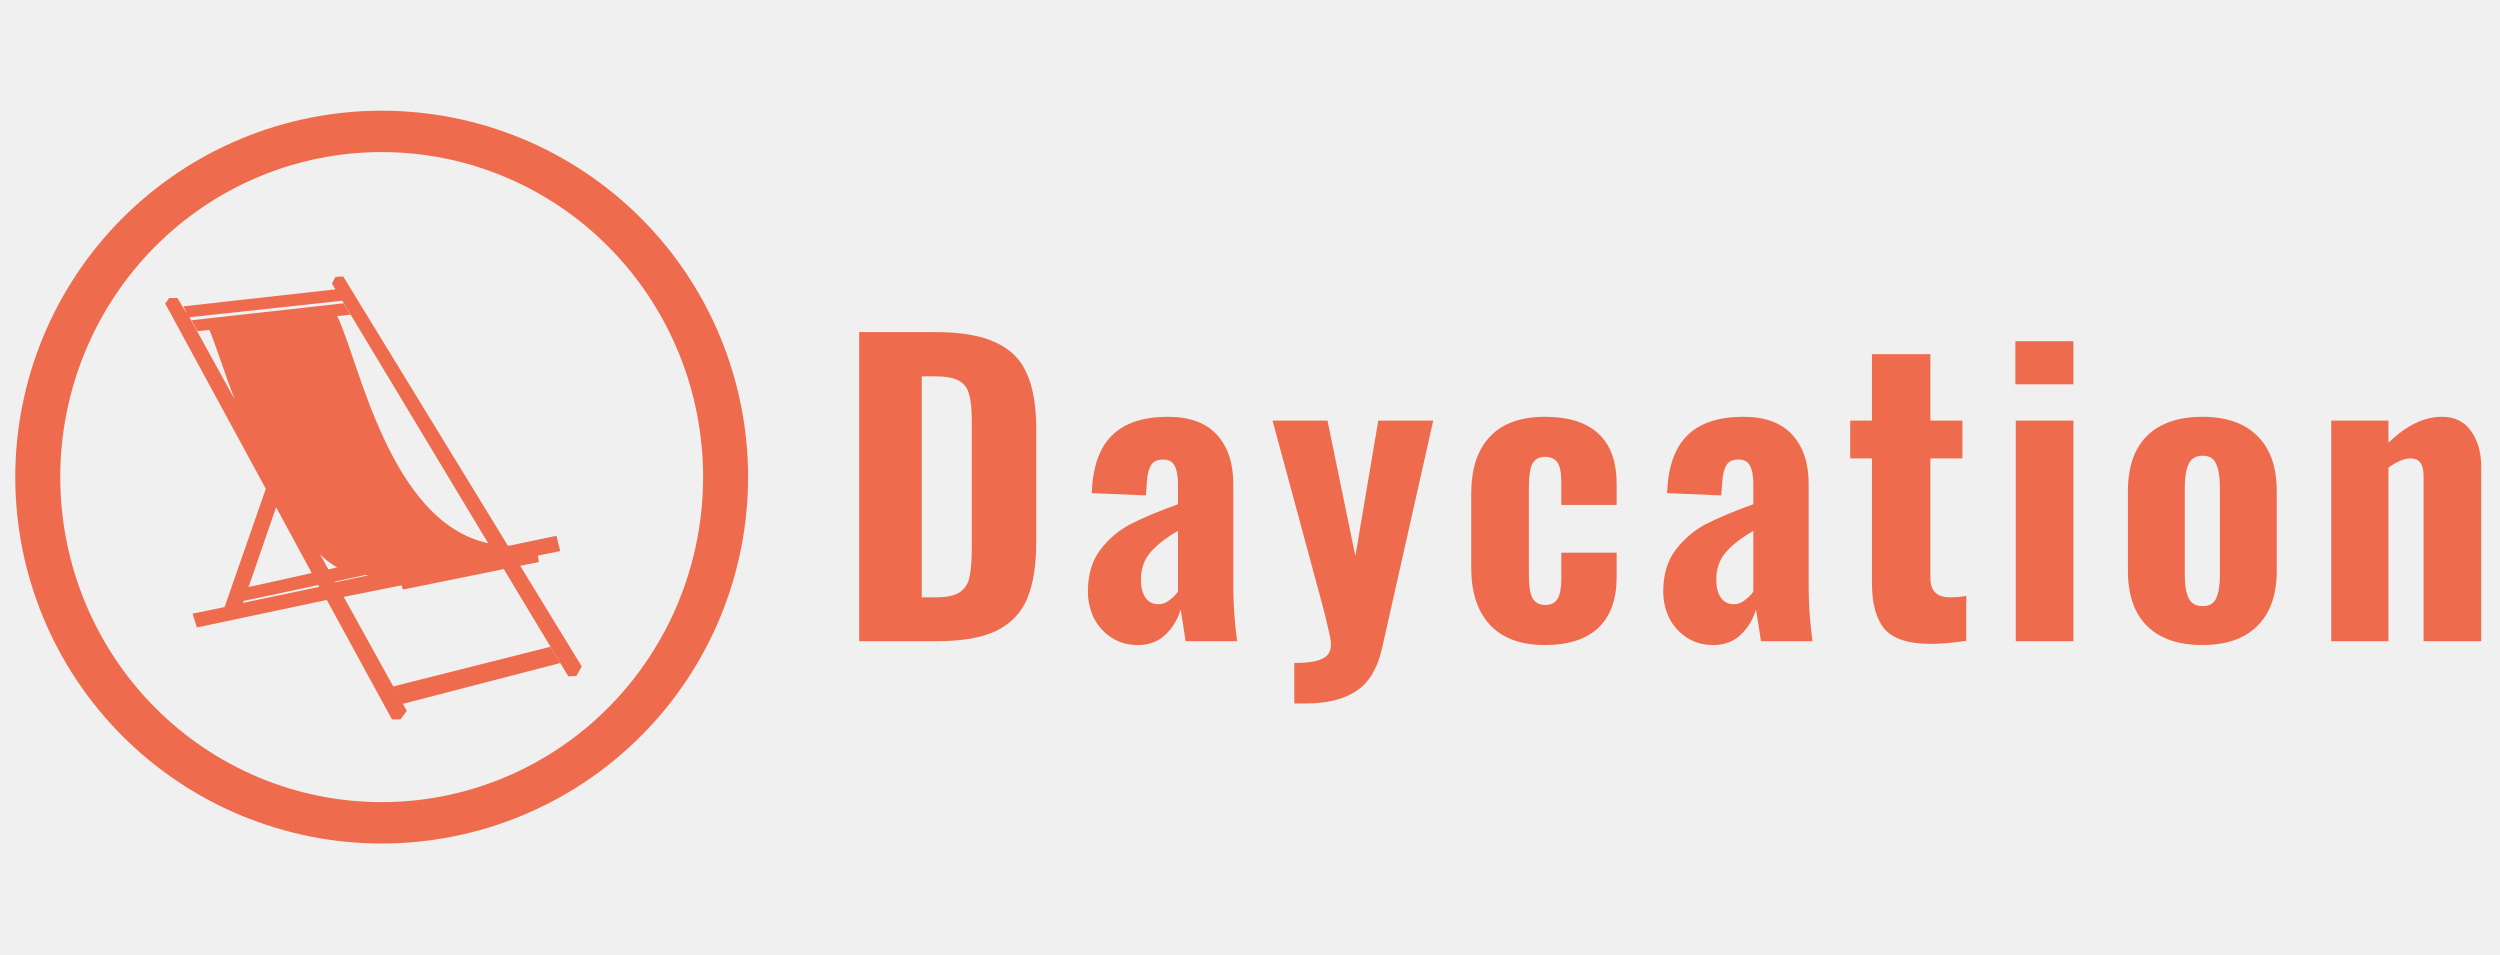
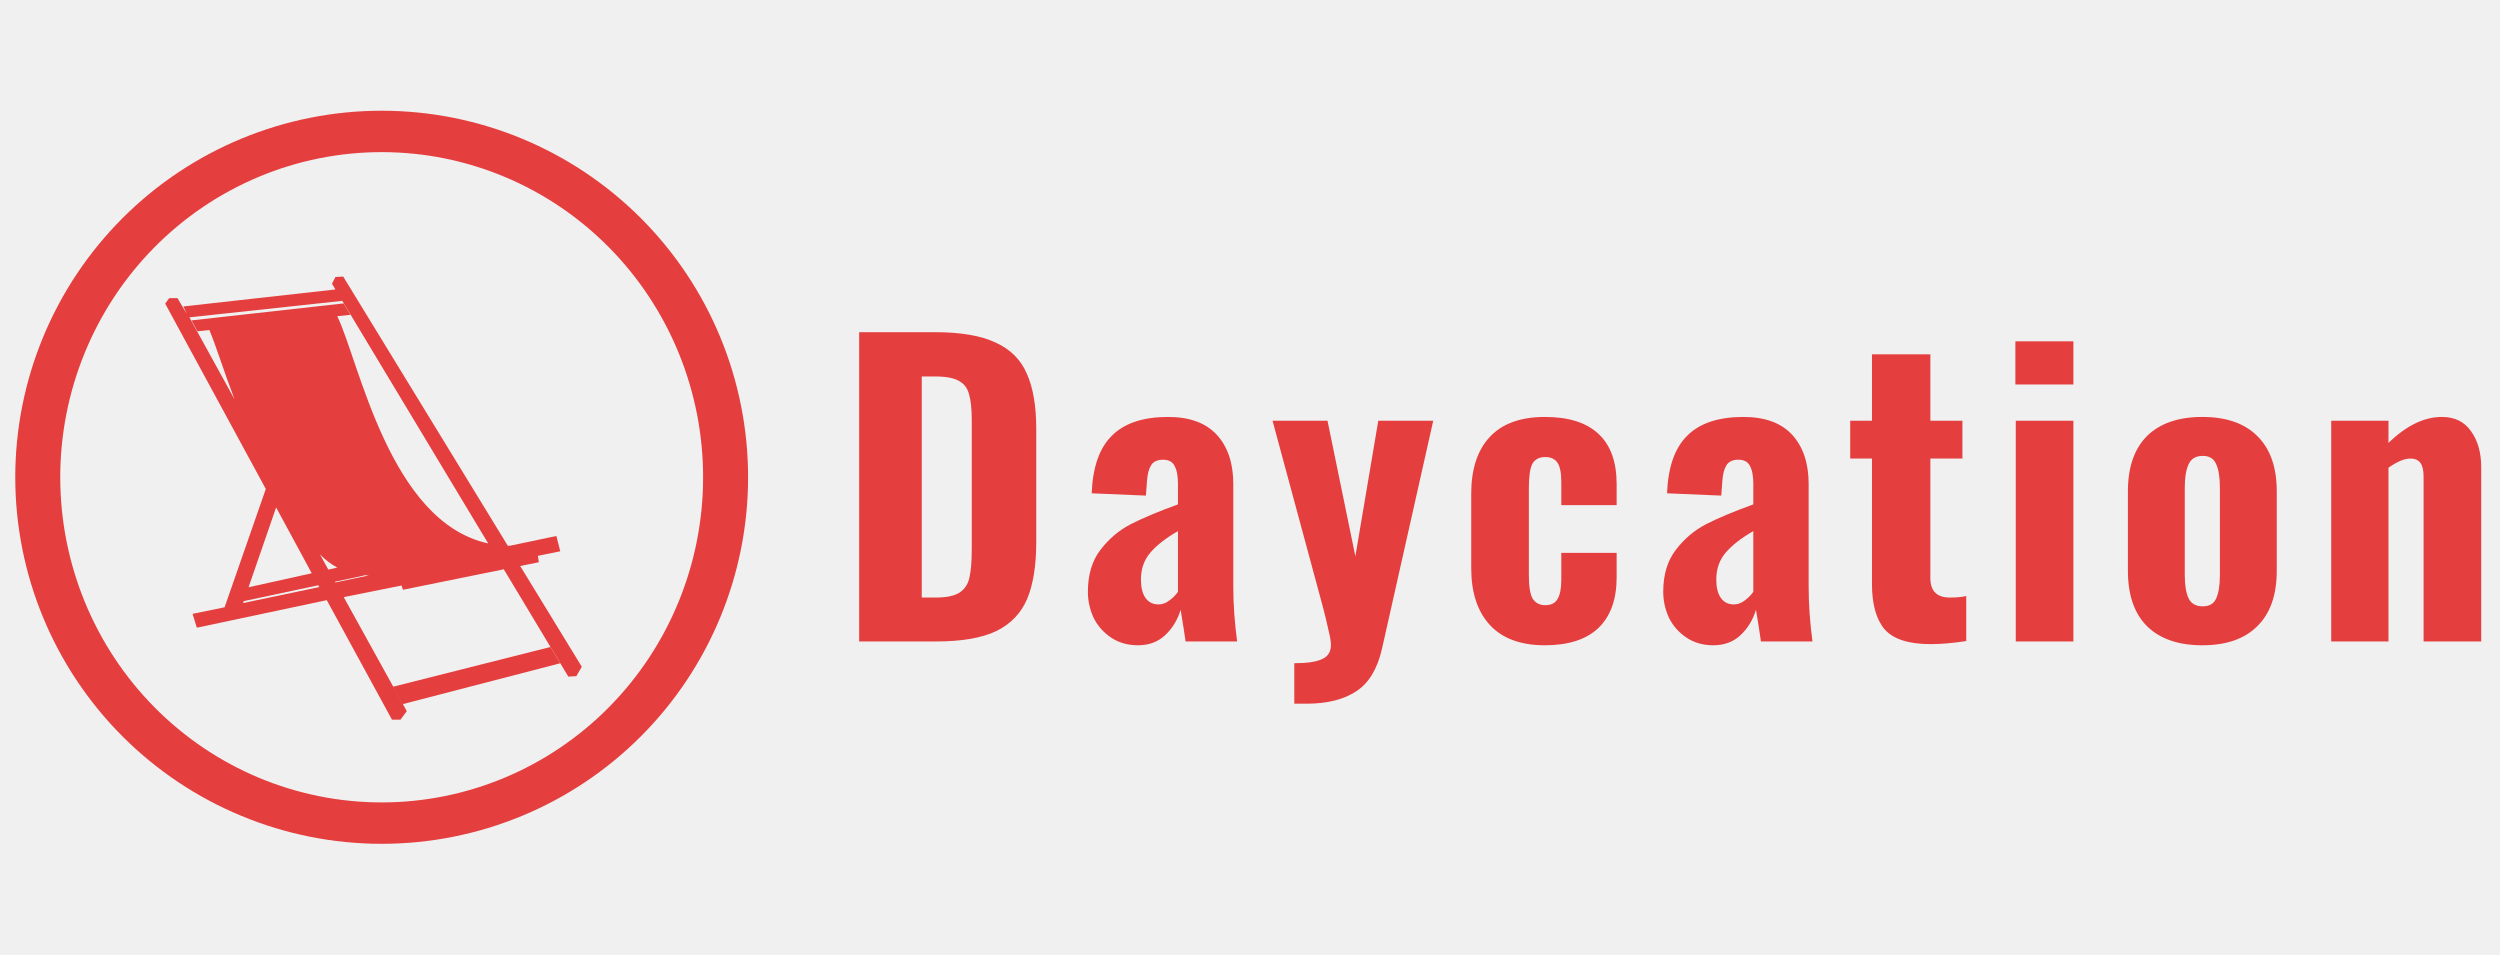
- <svg xmlns="http://www.w3.org/2000/svg" width="1310" height="500" viewBox="0 0 1310 500" fill="none">
-   <g clip-path="url(#clip0)">
-     <path d="M200.001 58C174.787 58 149.82 62.966 126.525 72.615C103.231 82.264 82.065 96.407 64.236 114.236C46.407 132.065 32.264 153.231 22.615 176.525C12.966 199.82 8 224.787 8 250.001C8 300.923 28.229 349.758 64.236 385.765C100.243 421.772 149.079 442 200.001 442C250.922 442 299.758 421.771 335.764 385.764C371.771 349.758 392 300.922 392 250.001C392 199.079 371.772 150.243 335.765 114.236C299.758 78.229 250.922 58.001 200.001 58V58ZM200.001 79.684C222.119 79.684 244.021 84.089 264.456 92.649C284.891 101.208 303.459 113.754 319.099 129.569C334.739 145.385 347.145 164.16 355.609 184.824C364.073 205.488 368.43 227.635 368.43 250.001C368.43 295.171 350.684 338.492 319.098 370.432C287.511 402.372 244.671 420.316 200.001 420.316C177.882 420.316 155.98 415.911 135.545 407.352C115.11 398.793 96.543 386.248 80.903 370.432C65.262 354.617 52.856 335.842 44.392 315.178C35.927 294.514 31.57 272.367 31.57 250.001C31.57 227.635 35.927 205.487 44.391 184.823C52.855 164.16 65.262 145.384 80.902 129.568C96.542 113.753 115.11 101.207 135.545 92.648C155.98 84.089 177.882 79.683 200.001 79.684V79.684Z" fill="#EE6C4D" />
-     <path d="M272.58 296.487L282.331 294.502C282.331 294.502 282.179 292.984 281.845 291.154L293.581 288.756L291.541 280.755L267.239 285.861C266.85 285.858 266.461 285.858 266.075 285.85L179.83 144.866L175.762 145.092L173.954 148.611L175.767 151.625L96.103 160.518L97.91 164.446L92.989 156.16H88.675L86.559 159.041L139.283 256.127C131.996 276.913 120.885 308.854 117.689 318.095L100.913 321.539L103.149 328.792L171.235 314.363L205.385 376.96H209.856L213.152 372.505L180.112 312.773L210.414 306.699C210.869 307.949 211.145 308.929 211.145 308.929L263.982 298.203L297.798 354.414L302.015 354.187L304.855 349.247L272.58 296.487ZM175.742 305.087L175.53 304.7L190.671 301.48L190.666 301.297C191.527 301.361 192.413 301.386 193.31 301.394L175.742 305.087ZM176.72 297.312L172.033 298.35L167.65 290.393C170.314 293.119 173.308 295.479 176.72 297.312ZM179.355 157.59L255.81 284.649C203.994 273.463 188.135 188.968 176.725 165.635L183.597 164.893L180.009 158.928L100.345 167.821L103.494 173.537L109.701 172.866C112.983 180.503 117.349 194.64 122.897 209.155L99.252 166.231L179.355 157.59ZM163.353 300.276L130.236 307.615C134.387 295.529 140.069 279.03 144.687 265.79L163.353 300.276ZM127.393 315.895C127.506 315.561 127.627 315.216 127.746 314.866L166.759 306.566L167.272 307.513L127.393 315.895Z" fill="#EE6C4D" />
-     <path d="M210.88 368.868L293.581 347.417L288.447 338.889L205.852 359.743L210.88 368.868Z" fill="#EE6C4D" />
-     <path d="M450.2 174H489.8C503.4 174 514 175.8 521.6 179.4C529.333 182.867 534.8 188.267 538 195.6C541.333 202.933 543 212.667 543 224.8V283.8C543 296.2 541.4 306.2 538.2 313.8C535 321.267 529.6 326.867 522 330.6C514.4 334.2 503.933 336 490.6 336H450.2V174ZM490.2 313C495.933 313 500.133 312.133 502.8 310.4C505.6 308.533 507.333 305.867 508 302.4C508.8 298.933 509.2 293.933 509.2 287.4V220.4C509.2 214.267 508.733 209.667 507.8 206.6C507 203.4 505.267 201.067 502.6 199.6C499.933 198 495.733 197.2 490 197.2H483V313H490.2ZM596.248 338C590.915 338 586.248 336.667 582.248 334C578.248 331.333 575.182 327.867 573.048 323.6C571.048 319.2 570.048 314.667 570.048 310C570.048 301.067 572.248 293.733 576.648 288C581.048 282.267 586.315 277.8 592.448 274.6C598.715 271.4 606.982 267.933 617.248 264.2V253.4C617.248 249.267 616.648 246.133 615.448 244C614.382 241.867 612.382 240.8 609.448 240.8C606.515 240.8 604.448 241.733 603.248 243.6C602.048 245.467 601.315 248.133 601.048 251.6L600.448 259.6L572.048 258.4C572.582 244.667 576.115 234.6 582.648 228.2C589.182 221.667 598.982 218.4 612.048 218.4C623.382 218.4 631.915 221.533 637.648 227.8C643.382 234.067 646.248 242.667 646.248 253.6V307.4C646.248 316.467 646.915 326 648.248 336H621.248C620.715 332.133 619.848 326.6 618.648 319.4C617.048 324.733 614.315 329.2 610.448 332.8C606.715 336.267 601.982 338 596.248 338ZM607.048 316.6C609.048 316.6 610.915 315.933 612.648 314.6C614.515 313.267 616.048 311.733 617.248 310V278.2C610.982 281.8 606.182 285.533 602.848 289.4C599.515 293.267 597.848 298 597.848 303.6C597.848 307.733 598.648 310.933 600.248 313.2C601.848 315.467 604.115 316.6 607.048 316.6ZM678.213 347.4C685.013 347.4 689.879 346.667 692.813 345.2C695.879 343.867 697.413 341.4 697.413 337.8C697.413 336.067 696.946 333.333 696.013 329.6C695.213 325.867 694.279 322 693.213 318L666.813 220.4H695.613L710.213 291.4L722.213 220.4H751.013L724.213 339.6C721.813 350.267 717.346 357.733 710.813 362C704.279 366.4 695.546 368.6 684.613 368.6H678.213V347.4ZM809.522 338C796.855 338 787.255 334.467 780.722 327.4C774.189 320.333 770.922 310.4 770.922 297.6V258.6C770.922 245.667 774.189 235.733 780.722 228.8C787.255 221.867 796.855 218.4 809.522 218.4C821.922 218.4 831.255 221.333 837.522 227.2C843.922 233.067 847.122 241.867 847.122 253.6V264.6H818.122V252.8C818.122 247.733 817.455 244.267 816.122 242.4C814.789 240.4 812.655 239.4 809.722 239.4C806.522 239.4 804.255 240.6 802.922 243C801.722 245.4 801.122 249.6 801.122 255.6V301.2C801.122 307.2 801.789 311.333 803.122 313.6C804.589 315.867 806.789 317 809.722 317C812.789 317 814.922 315.933 816.122 313.8C817.455 311.667 818.122 308.267 818.122 303.6V289.6H847.122V302.4C847.122 314 843.922 322.867 837.522 329C831.122 335 821.789 338 809.522 338ZM897.733 338C892.399 338 887.733 336.667 883.733 334C879.733 331.333 876.666 327.867 874.533 323.6C872.533 319.2 871.533 314.667 871.533 310C871.533 301.067 873.733 293.733 878.133 288C882.533 282.267 887.799 277.8 893.933 274.6C900.199 271.4 908.466 267.933 918.733 264.2V253.4C918.733 249.267 918.133 246.133 916.933 244C915.866 241.867 913.866 240.8 910.933 240.8C907.999 240.8 905.933 241.733 904.733 243.6C903.533 245.467 902.799 248.133 902.533 251.6L901.933 259.6L873.533 258.4C874.066 244.667 877.599 234.6 884.133 228.2C890.666 221.667 900.466 218.4 913.533 218.4C924.866 218.4 933.399 221.533 939.133 227.8C944.866 234.067 947.733 242.667 947.733 253.6V307.4C947.733 316.467 948.399 326 949.733 336H922.733C922.199 332.133 921.333 326.6 920.133 319.4C918.533 324.733 915.799 329.2 911.933 332.8C908.199 336.267 903.466 338 897.733 338ZM908.533 316.6C910.533 316.6 912.399 315.933 914.133 314.6C915.999 313.267 917.533 311.733 918.733 310V278.2C912.466 281.8 907.666 285.533 904.333 289.4C900.999 293.267 899.333 298 899.333 303.6C899.333 307.733 900.133 310.933 901.733 313.2C903.333 315.467 905.599 316.6 908.533 316.6ZM1011.71 337.4C1000.11 337.4 992.044 334.8 987.511 329.6C983.111 324.4 980.911 316.467 980.911 305.8V240.2H969.511V220.4H980.911V185.6H1011.51V220.4H1028.31V240.2H1011.51V302.8C1011.51 309.6 1014.91 313 1021.71 313C1025.31 313 1028.18 312.733 1030.31 312.2V335.8C1023.24 336.867 1017.04 337.4 1011.71 337.4ZM1056.06 178.8H1086.46V201.4H1056.06V178.8ZM1056.26 220.4H1086.46V336H1056.26V220.4ZM1154.02 338C1141.49 338 1131.82 334.667 1125.02 328C1118.36 321.333 1115.02 311.667 1115.02 299V257.4C1115.02 244.733 1118.36 235.067 1125.02 228.4C1131.82 221.733 1141.49 218.4 1154.02 218.4C1166.56 218.4 1176.16 221.733 1182.82 228.4C1189.62 235.067 1193.02 244.733 1193.02 257.4V299C1193.02 311.667 1189.62 321.333 1182.82 328C1176.16 334.667 1166.56 338 1154.02 338ZM1154.22 317.6C1157.69 317.6 1160.02 316.267 1161.22 313.6C1162.56 310.8 1163.22 306.667 1163.22 301.2V255.4C1163.22 249.933 1162.56 245.8 1161.22 243C1160.02 240.2 1157.69 238.8 1154.22 238.8C1150.62 238.8 1148.16 240.267 1146.82 243.2C1145.49 246 1144.82 250.067 1144.82 255.4V301.2C1144.82 306.533 1145.49 310.6 1146.82 313.4C1148.16 316.2 1150.62 317.6 1154.22 317.6ZM1221.56 220.4H1251.56V232C1260.9 222.933 1270.23 218.4 1279.56 218.4C1286.23 218.4 1291.3 220.867 1294.76 225.8C1298.36 230.733 1300.16 237.067 1300.16 244.8V336H1269.96V249.6C1269.96 246.4 1269.43 244.067 1268.36 242.6C1267.3 241 1265.5 240.2 1262.96 240.2C1259.9 240.2 1256.1 241.8 1251.56 245V336H1221.56V220.4Z" fill="#EE6C4D" />
-   </g>
-   <defs>
-     <clipPath id="clip0">
-       <rect width="1310" height="500" fill="white" />
-     </clipPath>
-   </defs>
+ <svg xmlns="http://www.w3.org/2000/svg" width="660" height="252" viewBox="0 0 660 252" fill="none">
+   <path d="M100.764 29.232C88.06 29.232 75.482 31.735 63.745 36.598C52.009 41.461 41.345 48.589 32.363 57.575C23.38 66.561 16.255 77.228 11.394 88.969C6.532 100.709 4.03 113.293 4.03 126C4.03 151.665 14.222 176.278 32.363 194.426C50.504 212.573 75.108 222.768 100.764 222.768C126.418 222.768 151.023 212.573 169.163 194.425C187.304 176.278 197.496 151.665 197.496 126C197.496 100.336 187.305 75.722 169.164 57.575C151.023 39.428 126.418 29.232 100.764 29.232ZM100.764 40.16C111.907 40.161 122.942 42.381 133.237 46.695C143.533 51.009 152.887 57.332 160.767 65.303C168.647 73.274 174.897 82.737 179.162 93.151C183.426 103.566 185.621 114.728 185.621 126C185.621 148.766 176.68 170.6 160.767 186.698C144.853 202.795 123.269 211.839 100.764 211.839C89.62 211.839 78.585 209.619 68.29 205.305C57.994 200.992 48.64 194.669 40.76 186.698C32.88 178.727 26.629 169.264 22.365 158.85C18.1 148.435 15.905 137.273 15.905 126C15.905 114.728 18.1 103.565 22.365 93.151C26.629 82.737 32.88 73.273 40.76 65.302C48.639 57.331 57.994 51.008 68.29 46.695C78.585 42.381 89.62 40.16 100.764 40.16Z" fill="#E53E3E" />
+   <path d="M137.33 149.429L142.243 148.429C142.243 148.429 142.166 147.664 141.998 146.742L147.911 145.533L146.883 141.501L134.639 144.074C134.443 144.072 134.247 144.072 134.053 144.068L90.601 73.013L88.552 73.126L87.641 74.9L88.554 76.419L48.418 80.901L49.329 82.881L46.849 78.705H44.676L43.609 80.157L70.173 129.088C66.501 139.564 60.904 155.662 59.293 160.32L50.841 162.056L51.968 165.711L86.271 158.439L103.476 189.988H105.729L107.389 187.743L90.743 157.638L106.01 154.576C106.239 155.206 106.378 155.7 106.378 155.7L132.998 150.294L150.035 178.625L152.16 178.51L153.591 176.02L137.33 149.429ZM88.541 153.764L88.435 153.569L96.063 151.946L96.06 151.854C96.494 151.886 96.941 151.899 97.392 151.903L88.541 153.764ZM89.034 149.845L86.673 150.368L84.465 146.358C85.807 147.732 87.315 148.921 89.034 149.845ZM90.362 79.425L128.881 143.463C102.775 137.825 94.785 95.24 89.037 83.48L92.499 83.106L90.691 80.1L50.555 84.582L52.142 87.463L55.269 87.124C56.922 90.974 59.122 98.099 61.917 105.414L50.004 83.78L90.362 79.425ZM82.3 151.339L65.615 155.038C67.706 148.947 70.569 140.631 72.895 133.958L82.3 151.339ZM64.182 159.211C64.239 159.043 64.3 158.869 64.36 158.692L84.016 154.509L84.274 154.987L64.182 159.211Z" fill="#E53E3E" />
+   <path d="M106.245 185.909L147.911 175.098L145.325 170.8L103.712 181.31L106.245 185.909Z" fill="#E53E3E" />
+   <path d="M226.818 87.696H246.769C253.621 87.696 258.962 88.603 262.791 90.418C266.687 92.165 269.441 94.886 271.053 98.582C272.733 102.278 273.573 107.184 273.573 113.299V143.035C273.573 149.285 272.766 154.325 271.154 158.155C269.542 161.918 266.821 164.741 262.992 166.622C259.163 168.437 253.89 169.344 247.173 169.344H226.818V87.696ZM246.971 157.752C249.859 157.752 251.975 157.315 253.319 156.442C254.73 155.501 255.603 154.157 255.939 152.41C256.342 150.662 256.544 148.142 256.544 144.85V111.082C256.544 107.99 256.308 105.672 255.838 104.126C255.435 102.514 254.562 101.338 253.218 100.598C251.875 99.792 249.759 99.389 246.87 99.389H243.344V157.752H246.971ZM300.4 170.352C297.713 170.352 295.362 169.68 293.346 168.336C291.331 166.992 289.786 165.245 288.711 163.094C287.704 160.877 287.2 158.592 287.2 156.24C287.2 151.738 288.308 148.041 290.525 145.152C292.742 142.262 295.395 140.011 298.485 138.398C301.643 136.786 305.808 135.038 310.98 133.157V127.714C310.98 125.63 310.678 124.051 310.073 122.976C309.536 121.901 308.528 121.363 307.05 121.363C305.572 121.363 304.531 121.833 303.926 122.774C303.322 123.715 302.953 125.059 302.818 126.806L302.516 130.838L288.207 130.234C288.476 123.312 290.256 118.238 293.548 115.013C296.84 111.72 301.777 110.074 308.36 110.074C314.07 110.074 318.369 111.653 321.258 114.811C324.147 117.97 325.591 122.304 325.591 127.814V154.93C325.591 159.499 325.927 164.304 326.598 169.344H312.995C312.727 167.395 312.29 164.606 311.685 160.978C310.879 163.665 309.502 165.917 307.554 167.731C305.673 169.478 303.289 170.352 300.4 170.352ZM305.841 159.566C306.849 159.566 307.789 159.23 308.662 158.558C309.603 157.886 310.375 157.113 310.98 156.24V140.213C307.823 142.027 305.405 143.909 303.725 145.858C302.046 147.806 301.206 150.192 301.206 153.014C301.206 155.097 301.609 156.71 302.415 157.853C303.221 158.995 304.363 159.566 305.841 159.566ZM341.695 175.09C345.121 175.09 347.573 174.72 349.051 173.981C350.596 173.309 351.368 172.066 351.368 170.251C351.368 169.378 351.133 168 350.663 166.118C350.26 164.237 349.789 162.288 349.252 160.272L335.952 111.082H350.462L357.817 146.866L363.863 111.082H378.373L364.871 171.158C363.662 176.534 361.411 180.297 358.12 182.448C354.828 184.666 350.428 185.774 344.92 185.774H341.695V175.09ZM407.851 170.352C401.469 170.352 396.632 168.571 393.341 165.01C390.049 161.448 388.403 156.442 388.403 149.99V130.334C388.403 123.816 390.049 118.809 393.341 115.315C396.632 111.821 401.469 110.074 407.851 110.074C414.098 110.074 418.8 111.552 421.958 114.509C425.182 117.466 426.794 121.901 426.794 127.814V133.358H412.184V127.411C412.184 124.857 411.848 123.11 411.176 122.17C410.504 121.162 409.429 120.658 407.952 120.658C406.339 120.658 405.197 121.262 404.526 122.472C403.921 123.682 403.619 125.798 403.619 128.822V151.805C403.619 154.829 403.955 156.912 404.626 158.054C405.365 159.197 406.474 159.768 407.952 159.768C409.497 159.768 410.571 159.23 411.176 158.155C411.848 157.08 412.184 155.366 412.184 153.014V145.958H426.794V152.41C426.794 158.256 425.182 162.725 421.958 165.816C418.733 168.84 414.031 170.352 407.851 170.352ZM452.293 170.352C449.606 170.352 447.255 169.68 445.24 168.336C443.224 166.992 441.679 165.245 440.604 163.094C439.597 160.877 439.093 158.592 439.093 156.24C439.093 151.738 440.201 148.041 442.418 145.152C444.635 142.262 447.288 140.011 450.378 138.398C453.535 136.786 457.7 135.038 462.873 133.157V127.714C462.873 125.63 462.571 124.051 461.966 122.976C461.429 121.901 460.421 121.363 458.943 121.363C457.465 121.363 456.424 121.833 455.82 122.774C455.215 123.715 454.845 125.059 454.711 126.806L454.409 130.838L440.101 130.234C440.369 123.312 442.149 118.238 445.441 115.013C448.732 111.72 453.67 110.074 460.253 110.074C465.963 110.074 470.262 111.653 473.151 114.811C476.039 117.97 477.484 122.304 477.484 127.814V154.93C477.484 159.499 477.819 164.304 478.491 169.344H464.888C464.619 167.395 464.183 164.606 463.578 160.978C462.772 163.665 461.395 165.917 459.447 167.731C457.566 169.478 455.181 170.352 452.293 170.352ZM457.734 159.566C458.742 159.566 459.682 159.23 460.556 158.558C461.496 157.886 462.269 157.113 462.873 156.24V140.213C459.716 142.027 457.297 143.909 455.618 145.858C453.938 147.806 453.099 150.192 453.099 153.014C453.099 155.097 453.502 156.71 454.308 157.853C455.114 158.995 456.256 159.566 457.734 159.566ZM509.716 170.05C503.872 170.05 499.808 168.739 497.525 166.118C495.308 163.498 494.199 159.499 494.199 154.123V121.061H488.456V111.082H494.199V93.542H509.616V111.082H518.08V121.061H509.616V152.611C509.616 156.038 511.329 157.752 514.755 157.752C516.568 157.752 518.014 157.617 519.087 157.349V169.243C515.526 169.781 512.402 170.05 509.716 170.05ZM532.061 90.115H547.377V101.506H532.061V90.115ZM532.162 111.082H547.377V169.344H532.162V111.082ZM581.415 170.352C575.102 170.352 570.23 168.672 566.804 165.312C563.449 161.952 561.766 157.08 561.766 150.696V129.73C561.766 123.345 563.449 118.474 566.804 115.114C570.23 111.753 575.102 110.074 581.415 110.074C587.733 110.074 592.569 111.753 595.925 115.114C599.35 118.474 601.064 123.345 601.064 129.73V150.696C601.064 157.08 599.35 161.952 595.925 165.312C592.569 168.672 587.733 170.352 581.415 170.352ZM581.515 160.07C583.264 160.07 584.438 159.398 585.042 158.054C585.717 156.643 586.05 154.56 586.05 151.805V128.722C586.05 125.966 585.717 123.883 585.042 122.472C584.438 121.061 583.264 120.355 581.515 120.355C579.702 120.355 578.462 121.094 577.787 122.573C577.117 123.984 576.78 126.034 576.78 128.722V151.805C576.78 154.493 577.117 156.542 577.787 157.954C578.462 159.365 579.702 160.07 581.515 160.07ZM615.442 111.082H630.557V116.928C635.263 112.358 639.963 110.074 644.664 110.074C648.024 110.074 650.579 111.317 652.322 113.803C654.136 116.289 655.042 119.482 655.042 123.379V169.344H639.827V125.798C639.827 124.186 639.56 123.01 639.021 122.27C638.487 121.464 637.58 121.061 636.3 121.061C634.759 121.061 632.844 121.867 630.557 123.48V169.344H615.442V111.082Z" fill="#E53E3E" />
</svg>
